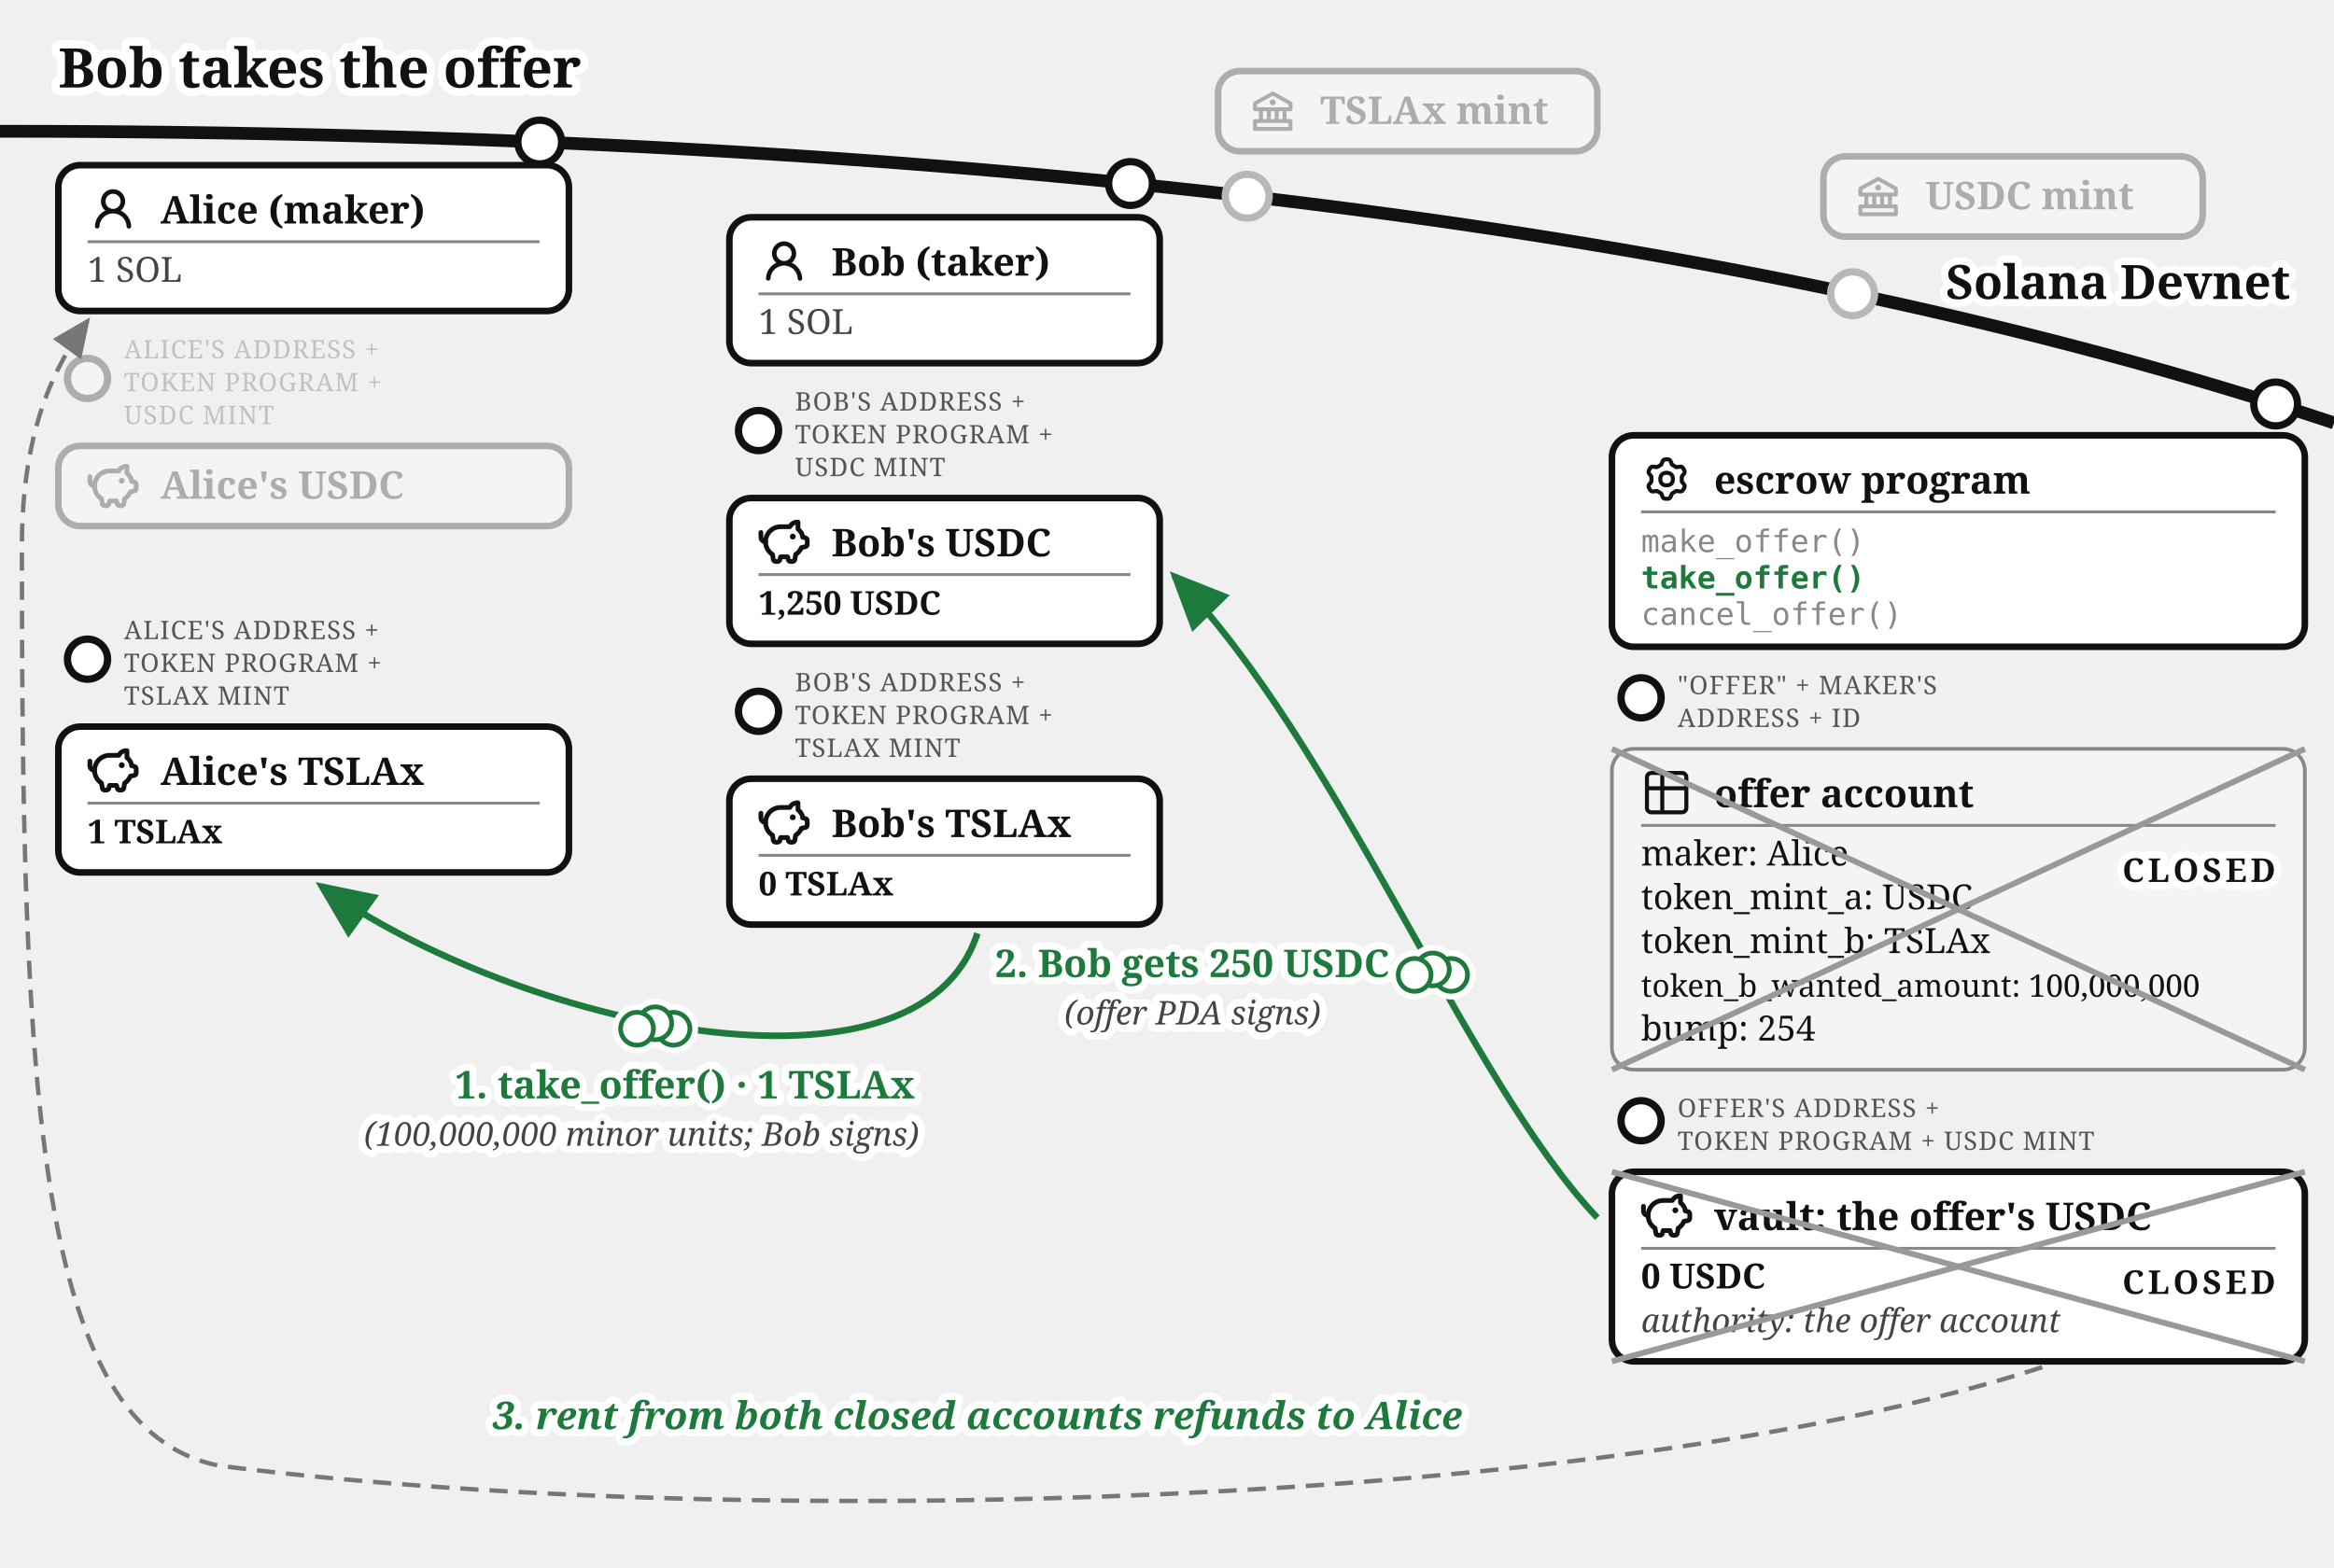
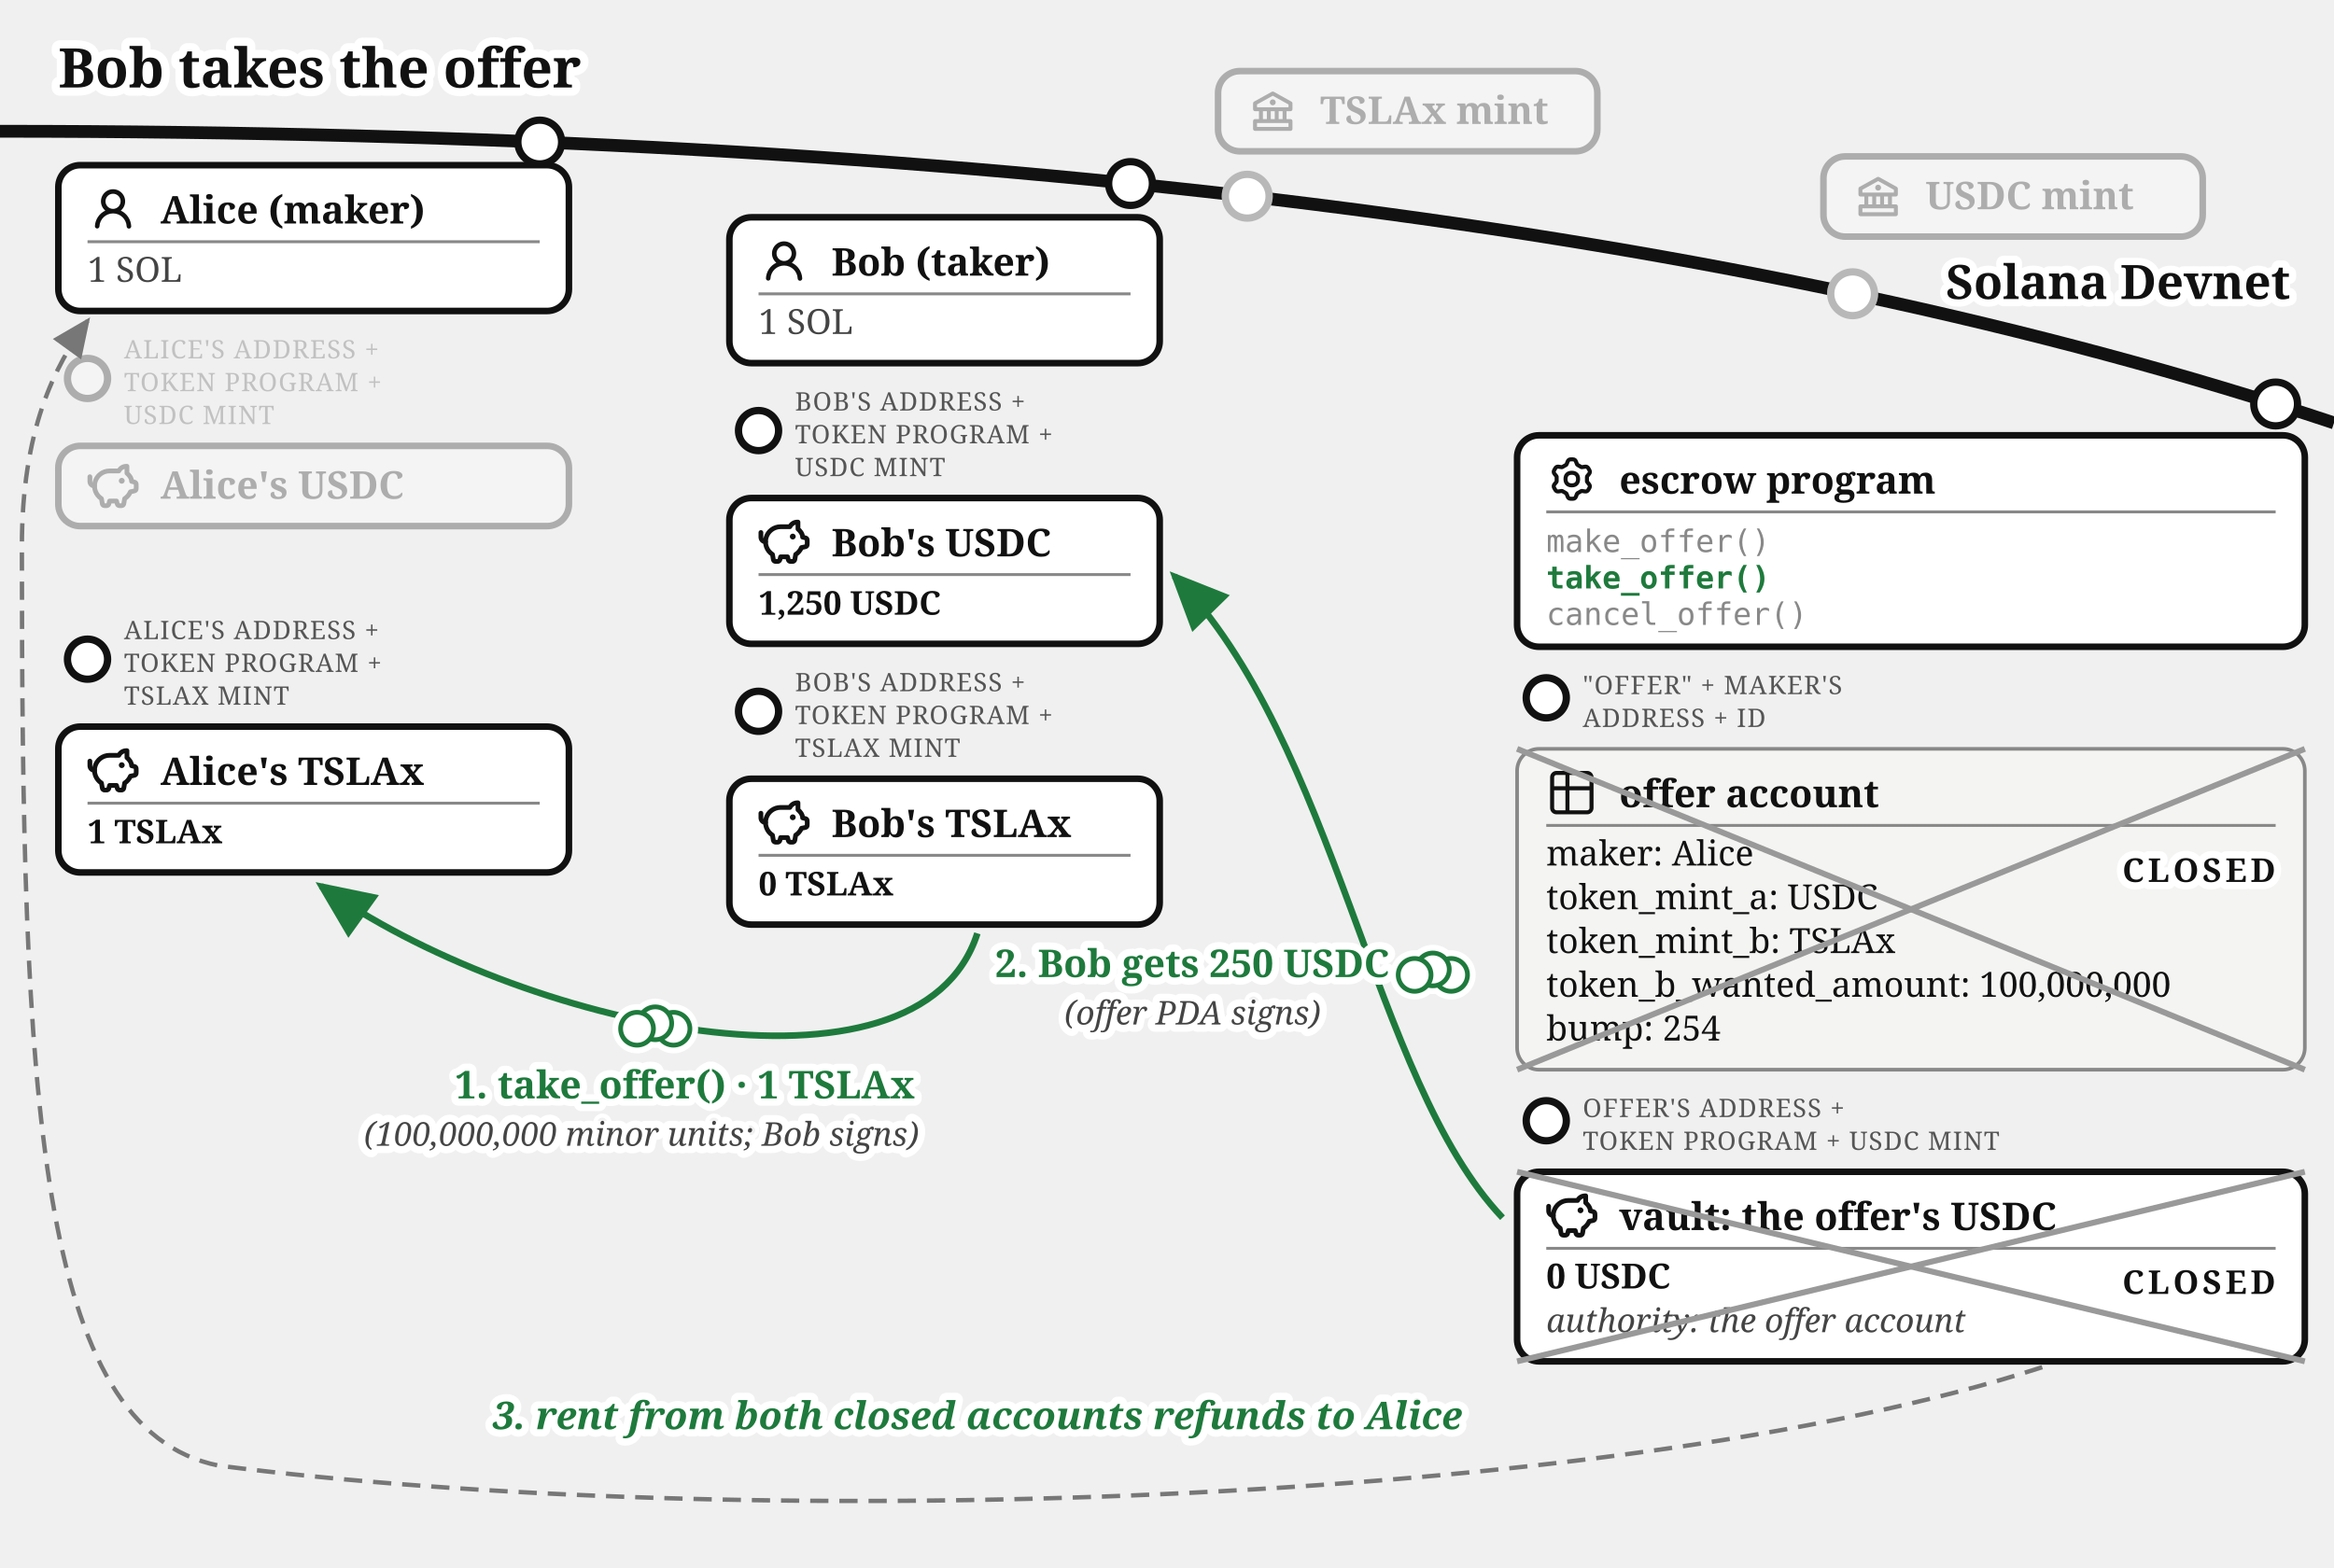
<svg xmlns="http://www.w3.org/2000/svg" viewBox="0 0 640 430" font-family="Gelasio, Georgia, serif" fill="#111">
  <text stroke="#fff" stroke-width="4.5" paint-order="stroke" stroke-linejoin="round" x="16" y="24" font-size="15" font-weight="bold">Bob takes the offer</text>
  <defs>
    <marker id="escrow-take-arr" markerWidth="9" markerHeight="8" refX="8" refY="4" orient="auto">
      <path d="M0,0 L9,4 L0,8 z" fill="#1e7a3c" />
    </marker>
    <marker id="escrow-take-arrg" markerWidth="9" markerHeight="8" refX="8" refY="4" orient="auto">
      <path d="M0,0 L9,4 L0,8 z" fill="#777" />
    </marker>
  </defs>
  <path d="M 0,36 Q 400,36 640,116" fill="none" stroke="#111" stroke-width="3.5" />
  <text stroke="#fff" stroke-width="4" paint-order="stroke" stroke-linejoin="round" x="628" y="82" font-size="13" font-weight="bold" text-anchor="end">Solana Devnet</text>
  <circle cx="342" cy="53.824" r="7" fill="#fff" />
  <g opacity="0.3">
    <circle cx="342" cy="53.824" r="6" fill="#fff" stroke="#111" stroke-width="2" />
    <rect x="334" y="19.5" width="104" height="22" rx="6" fill="#fff" stroke="#111" stroke-width="1.8" />
    <g transform="translate(342,23.5)">
      <g transform="translate(0.52,0.519) scale(0.54)" fill="#111">
        <path d="m21.49 7.13l-9-5a.99.99 0 0 0-.97 0l-9.01 5C2.19 7.31 2 7.64 2 8v3c0 .55.45 1 1 1h2v4H3c-.55 0-1 .45-1 1v4c0 .55.45 1 1 1h18c.55 0 1-.45 1-1v-4c0-.55-.45-1-1-1h-2v-4h2c.55 0 1-.45 1-1V8a1 1 0 0 0-.51-.87M7 12h2v4H7zm6 0v4h-2v-4zm7 6v2H4v-2zm-3-2h-2v-4h2zm3-6H4V8.59l8-4.44l8 4.44z" />
        <path d="M12 6a1.5 1.5 0 1 0 0 3a1.5 1.5 0 1 0 0-3" />
      </g>
    </g>
    <text x="362" y="34" font-size="10.5" font-weight="bold">TSLAx mint</text>
  </g>
  <circle cx="508" cy="80.57" r="7" fill="#fff" />
  <g opacity="0.3">
    <circle cx="508" cy="80.57" r="6" fill="#fff" stroke="#111" stroke-width="2" />
    <rect x="500" y="42.9" width="104" height="22" rx="6" fill="#fff" stroke="#111" stroke-width="1.8" />
    <g transform="translate(508,46.9)">
      <g transform="translate(0.52,0.519) scale(0.54)" fill="#111">
        <path d="m21.49 7.13l-9-5a.99.99 0 0 0-.97 0l-9.01 5C2.19 7.31 2 7.64 2 8v3c0 .55.45 1 1 1h2v4H3c-.55 0-1 .45-1 1v4c0 .55.45 1 1 1h18c.55 0 1-.45 1-1v-4c0-.55-.45-1-1-1h-2v-4h2c.55 0 1-.45 1-1V8a1 1 0 0 0-.51-.87M7 12h2v4H7zm6 0v4h-2v-4zm7 6v2H4v-2zm-3-2h-2v-4h2zm3-6H4V8.59l8-4.44l8 4.44z" />
        <path d="M12 6a1.5 1.5 0 1 0 0 3a1.5 1.5 0 1 0 0-3" />
      </g>
    </g>
    <text x="528" y="57.4" font-size="10.5" font-weight="bold">USDC mint</text>
  </g>
  <g>
    <circle cx="148" cy="38.96" r="6" fill="#fff" stroke="#111" stroke-width="2" />
    <rect x="16" y="45.3" width="140" height="40" rx="6" fill="#fff" stroke="#111" stroke-width="1.8" />
    <g transform="translate(24,50.3)">
      <g transform="translate(0.36,0.767) scale(0.8301)" fill="#111">
        <path d="M10.561 8.073a6 6 0 0 1 3.432 5.142a.75.75 0 1 1-1.498.07a4.5 4.5 0 0 0-8.99 0a.75.75 0 0 1-1.498-.07a6 6 0 0 1 3.431-5.142a3.999 3.999 0 1 1 5.123 0M10.5 5a2.5 2.5 0 1 0-5 0a2.5 2.5 0 0 0 5 0" />
      </g>
    </g>
    <text x="44" y="61.3" font-size="10.5" font-weight="bold">Alice (maker)</text>
    <line x1="24" y1="66.3" x2="148" y2="66.3" stroke="#888" stroke-width="0.8" />
    <text x="24" y="77.3" font-size="9.5" fill="#444">1 SOL</text>
  </g>
  <g opacity="0.3">
    <circle cx="24" cy="103.8" r="5.5" fill="#fff" stroke="#111" stroke-width="2" />
    <text x="34" y="98.3" font-size="7" letter-spacing="0.3" fill="#555">ALICE'S ADDRESS +</text>
    <text x="34" y="107.3" font-size="7" letter-spacing="0.3" fill="#555">TOKEN PROGRAM +</text>
    <text x="34" y="116.3" font-size="7" letter-spacing="0.3" fill="#555">USDC MINT</text>
    <rect x="16" y="122.3" width="140" height="22" rx="6" fill="#fff" stroke="#111" stroke-width="1.8" />
    <g transform="translate(24,126.3)">
      <g transform="translate(-0.624,-0.624) scale(0.6353)" fill="none" stroke="#111" stroke-linecap="round" stroke-linejoin="round" stroke-width="2.047">
        <path d="M14.5 5.5h-4A6.5 6.5 0 0 0 7 17.478l.288 1.738c.07.423.105.635.202.798a1 1 0 0 0 .49.416c.178.07.392.07.822.07c.397 0 .596 0 .764-.062a1 1 0 0 0 .479-.374c.1-.148.15-.34.246-.727l.209-.837h3l.21.837c.096.386.144.58.245.727a1 1 0 0 0 .479.374c.168.062.367.062.764.062c.43 0 .644 0 .821-.07a1 1 0 0 0 .49-.416c.098-.163.133-.375.203-.798L17 17.478a6.5 6.5 0 0 0 2.502-2.978l.89-.178c.77-.154 1.155-.231 1.381-.508c.227-.276.227-.669.227-1.453v-.3c0-.75 0-1.124-.212-1.396c-.212-.27-.575-.362-1.303-.544L20 10c0-1.5-1.167-2.833-2-3.5v-3h-.264c-1.37 0-2.623.774-3.236 2" />
        <path d="M15.875 9.75h-.125m.25 0a.25.25 0 1 1-.5 0a.25.25 0 0 1 .5 0M2 8v2a2 2 0 0 0 2 2" />
      </g>
    </g>
    <text x="44" y="136.8" font-size="10.5" font-weight="bold">Alice's USDC</text>
  </g>
  <g>
    <circle cx="24" cy="180.8" r="5.5" fill="#fff" stroke="#111" stroke-width="2" />
    <text x="34" y="175.3" font-size="7" letter-spacing="0.3" fill="#555">ALICE'S ADDRESS +</text>
    <text x="34" y="184.3" font-size="7" letter-spacing="0.3" fill="#555">TOKEN PROGRAM +</text>
    <text x="34" y="193.3" font-size="7" letter-spacing="0.3" fill="#555">TSLAX MINT</text>
    <rect x="16" y="199.3" width="140" height="40" rx="6" fill="#fff" stroke="#111" stroke-width="1.8" />
    <g transform="translate(24,204.3)">
      <g transform="translate(-0.624,-0.624) scale(0.6353)" fill="none" stroke="#111" stroke-linecap="round" stroke-linejoin="round" stroke-width="2.047">
        <path d="M14.5 5.5h-4A6.5 6.5 0 0 0 7 17.478l.288 1.738c.07.423.105.635.202.798a1 1 0 0 0 .49.416c.178.07.392.07.822.07c.397 0 .596 0 .764-.062a1 1 0 0 0 .479-.374c.1-.148.15-.34.246-.727l.209-.837h3l.21.837c.096.386.144.58.245.727a1 1 0 0 0 .479.374c.168.062.367.062.764.062c.43 0 .644 0 .821-.07a1 1 0 0 0 .49-.416c.098-.163.133-.375.203-.798L17 17.478a6.5 6.5 0 0 0 2.502-2.978l.89-.178c.77-.154 1.155-.231 1.381-.508c.227-.276.227-.669.227-1.453v-.3c0-.75 0-1.124-.212-1.396c-.212-.27-.575-.362-1.303-.544L20 10c0-1.5-1.167-2.833-2-3.5v-3h-.264c-1.37 0-2.623.774-3.236 2" />
        <path d="M15.875 9.75h-.125m.25 0a.25.25 0 1 1-.5 0a.25.25 0 0 1 .5 0M2 8v2a2 2 0 0 0 2 2" />
      </g>
    </g>
    <text x="44" y="215.3" font-size="10.5" font-weight="bold">Alice's TSLAx</text>
    <line x1="24" y1="220.3" x2="148" y2="220.3" stroke="#888" stroke-width="0.8" />
    <text x="24" y="231.3" font-size="9" font-weight="bold">1 TSLAx</text>
  </g>
  <g>
    <circle cx="310" cy="50.34" r="6" fill="#fff" stroke="#111" stroke-width="2" />
    <rect x="200" y="59.6" width="118" height="40" rx="6" fill="#fff" stroke="#111" stroke-width="1.8" />
    <g transform="translate(208,64.6)">
      <g transform="translate(0.36,0.767) scale(0.8301)" fill="#111">
        <path d="M10.561 8.073a6 6 0 0 1 3.432 5.142a.75.75 0 1 1-1.498.07a4.5 4.5 0 0 0-8.99 0a.75.75 0 0 1-1.498-.07a6 6 0 0 1 3.431-5.142a3.999 3.999 0 1 1 5.123 0M10.5 5a2.5 2.5 0 1 0-5 0a2.5 2.5 0 0 0 5 0" />
      </g>
    </g>
    <text x="228" y="75.6" font-size="10.5" font-weight="bold">Bob (taker)</text>
    <line x1="208" y1="80.6" x2="310" y2="80.6" stroke="#888" stroke-width="0.8" />
    <text x="208" y="91.6" font-size="9.5" fill="#444">1 SOL</text>
  </g>
  <g>
    <circle cx="208" cy="118.1" r="5.5" fill="#fff" stroke="#111" stroke-width="2" />
    <text x="218" y="112.6" font-size="7" letter-spacing="0.3" fill="#555">BOB'S ADDRESS +</text>
    <text x="218" y="121.6" font-size="7" letter-spacing="0.3" fill="#555">TOKEN PROGRAM +</text>
    <text x="218" y="130.6" font-size="7" letter-spacing="0.3" fill="#555">USDC MINT</text>
    <rect x="200" y="136.6" width="118" height="40" rx="6" fill="#fff" stroke="#111" stroke-width="1.8" />
    <g transform="translate(208,141.6)">
      <g transform="translate(-0.624,-0.624) scale(0.6353)" fill="none" stroke="#111" stroke-linecap="round" stroke-linejoin="round" stroke-width="2.047">
        <path d="M14.5 5.5h-4A6.5 6.5 0 0 0 7 17.478l.288 1.738c.07.423.105.635.202.798a1 1 0 0 0 .49.416c.178.07.392.07.822.07c.397 0 .596 0 .764-.062a1 1 0 0 0 .479-.374c.1-.148.15-.34.246-.727l.209-.837h3l.21.837c.096.386.144.58.245.727a1 1 0 0 0 .479.374c.168.062.367.062.764.062c.43 0 .644 0 .821-.07a1 1 0 0 0 .49-.416c.098-.163.133-.375.203-.798L17 17.478a6.5 6.5 0 0 0 2.502-2.978l.89-.178c.77-.154 1.155-.231 1.381-.508c.227-.276.227-.669.227-1.453v-.3c0-.75 0-1.124-.212-1.396c-.212-.27-.575-.362-1.303-.544L20 10c0-1.5-1.167-2.833-2-3.5v-3h-.264c-1.37 0-2.623.774-3.236 2" />
        <path d="M15.875 9.75h-.125m.25 0a.25.25 0 1 1-.5 0a.25.25 0 0 1 .5 0M2 8v2a2 2 0 0 0 2 2" />
      </g>
    </g>
    <text x="228" y="152.6" font-size="10.5" font-weight="bold">Bob's USDC</text>
    <line x1="208" y1="157.6" x2="310" y2="157.6" stroke="#888" stroke-width="0.8" />
    <text x="208" y="168.6" font-size="9" font-weight="bold">1,250 USDC</text>
  </g>
  <g>
    <circle cx="208" cy="195.1" r="5.5" fill="#fff" stroke="#111" stroke-width="2" />
    <text x="218" y="189.6" font-size="7" letter-spacing="0.3" fill="#555">BOB'S ADDRESS +</text>
    <text x="218" y="198.6" font-size="7" letter-spacing="0.3" fill="#555">TOKEN PROGRAM +</text>
    <text x="218" y="207.6" font-size="7" letter-spacing="0.3" fill="#555">TSLAX MINT</text>
    <rect x="200" y="213.6" width="118" height="40" rx="6" fill="#fff" stroke="#111" stroke-width="1.8" />
    <g transform="translate(208,218.6)">
      <g transform="translate(-0.624,-0.624) scale(0.6353)" fill="none" stroke="#111" stroke-linecap="round" stroke-linejoin="round" stroke-width="2.047">
        <path d="M14.5 5.5h-4A6.5 6.5 0 0 0 7 17.478l.288 1.738c.07.423.105.635.202.798a1 1 0 0 0 .49.416c.178.07.392.07.822.07c.397 0 .596 0 .764-.062a1 1 0 0 0 .479-.374c.1-.148.15-.34.246-.727l.209-.837h3l.21.837c.096.386.144.58.245.727a1 1 0 0 0 .479.374c.168.062.367.062.764.062c.43 0 .644 0 .821-.07a1 1 0 0 0 .49-.416c.098-.163.133-.375.203-.798L17 17.478a6.5 6.5 0 0 0 2.502-2.978l.89-.178c.77-.154 1.155-.231 1.381-.508c.227-.276.227-.669.227-1.453v-.3c0-.75 0-1.124-.212-1.396c-.212-.27-.575-.362-1.303-.544L20 10c0-1.5-1.167-2.833-2-3.5v-3h-.264c-1.37 0-2.623.774-3.236 2" />
        <path d="M15.875 9.75h-.125m.25 0a.25.25 0 1 1-.5 0a.25.25 0 0 1 .5 0M2 8v2a2 2 0 0 0 2 2" />
      </g>
    </g>
    <text x="228" y="229.6" font-size="10.5" font-weight="bold">Bob's TSLAx</text>
    <line x1="208" y1="234.6" x2="310" y2="234.6" stroke="#888" stroke-width="0.8" />
    <text x="208" y="245.6" font-size="9" font-weight="bold">0 TSLAx</text>
  </g>
  <g>
    <circle cx="624" cy="110.81" r="6" fill="#fff" stroke="#111" stroke-width="2" />
-     <rect x="442" y="119.4" width="190" height="58" rx="6" fill="#fff" stroke="#111" stroke-width="1.8" />
-     <g transform="translate(450,124.4)">
+     <rect x="416" y="119.4" width="216" height="58" rx="6" fill="#fff" stroke="#111" stroke-width="1.8" />
+     <g transform="translate(424,124.4)">
      <g transform="translate(0.951,0.952) scale(0.864)" fill="none" stroke="#111" stroke-linecap="round" stroke-linejoin="round" stroke-width="1.28">
        <path d="M11.808 7.727c0 .05.017.1.048.14l.667.84a.96.96 0 0 1 .082 1.08l-.392.676a.96.96 0 0 1-.975.47l-1.063-.16a.23.23 0 0 0-.145.027l-1.26.727a.23.23 0 0 0-.096.112l-.392 1a.96.96 0 0 1-.893.611h-.782a.96.96 0 0 1-.893-.61l-.392-1a.23.23 0 0 0-.096-.113L3.967 10.8a.23.23 0 0 0-.145-.028l-1.063.162a.96.96 0 0 1-.976-.47l-.39-.677a.96.96 0 0 1 .08-1.08l.67-.84a.22.22 0 0 0 .05-.14V6.273c0-.05-.018-.1-.05-.14l-.67-.84a.96.96 0 0 1-.08-1.08l.39-.676a.96.96 0 0 1 .976-.47l1.06.16a.23.23 0 0 0 .145-.027l1.262-.73a.23.23 0 0 0 .096-.113l.394-.996A.96.96 0 0 1 6.61.75h.784a.96.96 0 0 1 .893.61l.392.997q.028.075.096.116l1.26.727a.23.23 0 0 0 .145.028l1.062-.162a.96.96 0 0 1 .976.47l.391.677a.96.96 0 0 1-.081 1.08l-.67.84a.22.22 0 0 0-.049.14v1.454Z" />
        <path d="M7 8.996c1.277 0 1.996-.719 1.996-1.996S8.277 5.004 7 5.004S5.004 5.723 5.004 7S5.723 8.996 7 8.996" />
      </g>
    </g>
-     <text x="470" y="135.4" font-size="10.5" font-weight="bold">escrow program</text>
-     <line x1="450" y1="140.4" x2="624" y2="140.4" stroke="#888" stroke-width="0.8" />
-     <text x="450" y="151.4" font-size="8.5" font-family="'DejaVu Sans Mono', Menlo, monospace" fill="#888">make_offer()</text>
-     <text x="450" y="161.4" font-size="8.5" font-family="'DejaVu Sans Mono', Menlo, monospace" font-weight="bold" fill="#1e7a3c">take_offer()</text>
-     <text x="450" y="171.4" font-size="8.5" font-family="'DejaVu Sans Mono', Menlo, monospace" fill="#888">cancel_offer()</text>
-   </g>
-   <g>
-     <circle cx="450" cy="191.4" r="5.5" fill="#fff" stroke="#111" stroke-width="2" />
-     <text x="460" y="190.4" font-size="7" letter-spacing="0.3" fill="#555">"OFFER" + MAKER'S</text>
-     <text x="460" y="199.4" font-size="7" letter-spacing="0.3" fill="#555">ADDRESS + ID</text>
-     <rect x="442" y="205.4" width="190" height="88" rx="6" fill="#f4f4f2" stroke="#888" />
-     <g transform="translate(450,210.4)">
+     <text x="444" y="135.4" font-size="10.5" font-weight="bold">escrow program</text>
+     <line x1="424" y1="140.4" x2="624" y2="140.4" stroke="#888" stroke-width="0.8" />
+     <text x="424" y="151.4" font-size="8.5" font-family="'DejaVu Sans Mono', Menlo, monospace" fill="#888">make_offer()</text>
+     <text x="424" y="161.4" font-size="8.5" font-family="'DejaVu Sans Mono', Menlo, monospace" font-weight="bold" fill="#1e7a3c">take_offer()</text>
+     <text x="424" y="171.4" font-size="8.5" font-family="'DejaVu Sans Mono', Menlo, monospace" fill="#888">cancel_offer()</text>
+   </g>
+   <g>
+     <circle cx="424" cy="191.4" r="5.5" fill="#fff" stroke="#111" stroke-width="2" />
+     <text x="434" y="190.4" font-size="7" letter-spacing="0.3" fill="#555">"OFFER" + MAKER'S</text>
+     <text x="434" y="199.4" font-size="7" letter-spacing="0.3" fill="#555">ADDRESS + ID</text>
+     <rect x="416" y="205.4" width="216" height="88" rx="6" fill="#f4f4f2" stroke="#888" />
+     <g transform="translate(424,210.4)">
      <g transform="translate(-0.195,-0.195) scale(0.6)" fill="none" stroke="#111" stroke-linecap="round" stroke-linejoin="round" stroke-width="1.843">
        <path d="M3 5a2 2 0 0 1 2-2h14a2 2 0 0 1 2 2v14a2 2 0 0 1-2 2H5a2 2 0 0 1-2-2zm0 5h18M10 3v18" />
      </g>
    </g>
-     <text x="470" y="221.4" font-size="10.5" font-weight="bold">offer account</text>
-     <line x1="450" y1="226.4" x2="624" y2="226.4" stroke="#888" stroke-width="0.8" />
-     <text x="450" y="237.4" font-size="9.5">maker: Alice</text>
-     <text x="450" y="249.4" font-size="9.5">token_mint_a: USDC</text>
-     <text x="450" y="261.4" font-size="9.5">token_mint_b: TSLAx</text>
-     <text x="450" y="273.4" font-size="8.5">token_b_wanted_amount: 100,000,000</text>
-     <text x="450" y="285.4" font-size="9.5">bump: 254</text>
+     <text x="444" y="221.4" font-size="10.5" font-weight="bold">offer account</text>
+     <line x1="424" y1="226.4" x2="624" y2="226.4" stroke="#888" stroke-width="0.8" />
+     <text x="424" y="237.4" font-size="9.5">maker: Alice</text>
+     <text x="424" y="249.4" font-size="9.5">token_mint_a: USDC</text>
+     <text x="424" y="261.4" font-size="9.5">token_mint_b: TSLAx</text>
+     <text x="424" y="273.4" font-size="9.5">token_b_wanted_amount: 100,000,000</text>
+     <text x="424" y="285.4" font-size="9.5">bump: 254</text>
    <text stroke="#fff" stroke-width="4" paint-order="stroke" stroke-linejoin="round" x="624" y="241.9" font-size="9" font-weight="bold" letter-spacing="1" fill="#111" text-anchor="end">CLOSED</text>
-     <line x1="442" y1="205.4" x2="632" y2="293.4" stroke="#999" stroke-width="1.6" />
-     <line x1="632" y1="205.4" x2="442" y2="293.4" stroke="#999" stroke-width="1.6" />
-   </g>
-   <g>
-     <circle cx="450" cy="307.4" r="5.5" fill="#fff" stroke="#111" stroke-width="2" />
-     <text x="460" y="306.4" font-size="7" letter-spacing="0.3" fill="#555">OFFER'S ADDRESS +</text>
-     <text x="460" y="315.4" font-size="7" letter-spacing="0.3" fill="#555">TOKEN PROGRAM + USDC MINT</text>
-     <rect x="442" y="321.4" width="190" height="52" rx="6" fill="#fff" stroke="#111" stroke-width="1.8" />
-     <g transform="translate(450,326.4)">
-       <g transform="translate(-0.624,-0.624) scale(0.6353)" fill="none" stroke="#111" stroke-linecap="round" stroke-linejoin="round" stroke-width="2.047">
-         <path d="M14.5 5.5h-4A6.5 6.5 0 0 0 7 17.478l.288 1.738c.07.423.105.635.202.798a1 1 0 0 0 .49.416c.178.07.392.07.822.07c.397 0 .596 0 .764-.062a1 1 0 0 0 .479-.374c.1-.148.15-.34.246-.727l.209-.837h3l.21.837c.096.386.144.58.245.727a1 1 0 0 0 .479.374c.168.062.367.062.764.062c.43 0 .644 0 .821-.07a1 1 0 0 0 .49-.416c.098-.163.133-.375.203-.798L17 17.478a6.5 6.5 0 0 0 2.502-2.978l.89-.178c.77-.154 1.155-.231 1.381-.508c.227-.276.227-.669.227-1.453v-.3c0-.75 0-1.124-.212-1.396c-.212-.27-.575-.362-1.303-.544L20 10c0-1.5-1.167-2.833-2-3.5v-3h-.264c-1.37 0-2.623.774-3.236 2" />
-         <path d="M15.875 9.75h-.125m.25 0a.25.25 0 1 1-.5 0a.25.25 0 0 1 .5 0M2 8v2a2 2 0 0 0 2 2" />
-       </g>
-     </g>
-     <text x="470" y="337.4" font-size="10.5" font-weight="bold">vault: the offer's USDC</text>
-     <line x1="450" y1="342.4" x2="624" y2="342.4" stroke="#888" stroke-width="0.8" />
-     <text x="450" y="353.4" font-size="9.5" font-weight="bold">0 USDC</text>
-     <text x="450" y="365.4" font-size="9" font-style="italic" fill="#444">authority: the offer account</text>
+     <line x1="416" y1="205.4" x2="632" y2="293.4" stroke="#999" stroke-width="1.6" />
+     <line x1="632" y1="205.4" x2="416" y2="293.4" stroke="#999" stroke-width="1.6" />
+   </g>
+   <g>
+     <circle cx="424" cy="307.4" r="5.5" fill="#fff" stroke="#111" stroke-width="2" />
+     <text x="434" y="306.4" font-size="7" letter-spacing="0.3" fill="#555">OFFER'S ADDRESS +</text>
+     <text x="434" y="315.4" font-size="7" letter-spacing="0.3" fill="#555">TOKEN PROGRAM + USDC MINT</text>
+     <rect x="416" y="321.4" width="216" height="52" rx="6" fill="#fff" stroke="#111" stroke-width="1.8" />
+     <g transform="translate(424,326.4)">
+       <g transform="translate(-0.624,-0.624) scale(0.6353)" fill="none" stroke="#111" stroke-linecap="round" stroke-linejoin="round" stroke-width="2.047">
+         <path d="M14.5 5.5h-4A6.5 6.5 0 0 0 7 17.478l.288 1.738c.07.423.105.635.202.798a1 1 0 0 0 .49.416c.178.07.392.07.822.07c.397 0 .596 0 .764-.062a1 1 0 0 0 .479-.374c.1-.148.15-.34.246-.727l.209-.837h3l.21.837c.096.386.144.58.245.727a1 1 0 0 0 .479.374c.168.062.367.062.764.062c.43 0 .644 0 .821-.07a1 1 0 0 0 .49-.416c.098-.163.133-.375.203-.798L17 17.478a6.5 6.5 0 0 0 2.502-2.978l.89-.178c.77-.154 1.155-.231 1.381-.508c.227-.276.227-.669.227-1.453v-.3c0-.75 0-1.124-.212-1.396c-.212-.27-.575-.362-1.303-.544L20 10c0-1.5-1.167-2.833-2-3.5v-3h-.264c-1.37 0-2.623.774-3.236 2" />
+         <path d="M15.875 9.75h-.125m.25 0a.25.25 0 1 1-.5 0a.25.25 0 0 1 .5 0M2 8v2a2 2 0 0 0 2 2" />
+       </g>
+     </g>
+     <text x="444" y="337.4" font-size="10.5" font-weight="bold">vault: the offer's USDC</text>
+     <line x1="424" y1="342.4" x2="624" y2="342.4" stroke="#888" stroke-width="0.8" />
+     <text x="424" y="353.4" font-size="9.5" font-weight="bold">0 USDC</text>
+     <text x="424" y="365.4" font-size="9" font-style="italic" fill="#444">authority: the offer account</text>
    <text stroke="#fff" stroke-width="4" paint-order="stroke" stroke-linejoin="round" x="624" y="354.9" font-size="9" font-weight="bold" letter-spacing="1" fill="#111" text-anchor="end">CLOSED</text>
-     <line x1="442" y1="321.4" x2="632" y2="373.4" stroke="#999" stroke-width="1.6" />
-     <line x1="632" y1="321.4" x2="442" y2="373.4" stroke="#999" stroke-width="1.6" />
+     <line x1="416" y1="321.4" x2="632" y2="373.4" stroke="#999" stroke-width="1.6" />
+     <line x1="632" y1="321.4" x2="416" y2="373.4" stroke="#999" stroke-width="1.6" />
  </g>
  <path d="M 268,256 C 252,306 141.753,281.466 88,243" fill="none" stroke="#1e7a3c" stroke-width="1.8" marker-end="url(#escrow-take-arr)" />
  <text text-anchor="end" stroke="#fff" stroke-width="4" paint-order="stroke" stroke-linejoin="round" x="250.82" y="301.27" font-size="10.5" font-weight="bold" fill="#1e7a3c">1. take_offer() · 1 TSLAx</text>
  <text stroke="#fff" stroke-width="4" paint-order="stroke" stroke-linejoin="round" x="175.89" y="314.27" font-size="9" font-style="italic" fill="#444" text-anchor="middle">(100,000,000 minor units; Bob signs)</text>
-   <path d="M 438,334 C 402,296 366.712,203.66 322,158" fill="none" stroke="#1e7a3c" stroke-width="1.8" marker-end="url(#escrow-take-arr)" />
+   <path d="M 412,334 C 376,296 366.712,203.66 322,158" fill="none" stroke="#1e7a3c" stroke-width="1.8" marker-end="url(#escrow-take-arr)" />
  <text stroke="#fff" stroke-width="4" paint-order="stroke" stroke-linejoin="round" x="381" y="268" font-size="10.5" font-weight="bold" fill="#1e7a3c" text-anchor="end">2. Bob gets 250 USDC</text>
  <text stroke="#fff" stroke-width="4" paint-order="stroke" stroke-linejoin="round" x="327" y="281" font-size="9" font-style="italic" fill="#444" text-anchor="middle">(offer PDA signs)</text>
  <path d="M 560,375 C 440,414 200,420 60,402 C 10,392 6,300 6,150 C 6,118 14.841,100.653 24,88" fill="none" stroke="#777" stroke-width="1.2" stroke-dasharray="5 3" marker-end="url(#escrow-take-arrg)" />
  <text stroke="#fff" stroke-width="4" paint-order="stroke" stroke-linejoin="round" x="268" y="392" font-size="10.5" font-style="italic" fill="#1e7a3c" text-anchor="middle" font-weight="bold">3. rent from both closed accounts refunds to Alice</text>
  <g class="coin" transform="translate(179.68,280.67)" fill="#fff">
    <g stroke="#fff" stroke-width="4.5">
      <circle cx="5" cy="1.5" r="4.5" />
      <circle cx="0" cy="0" r="4.5" />
      <circle cx="-5" cy="1.5" r="4.5" />
    </g>
    <g stroke="#1e7a3c" stroke-width="1.3">
      <circle cx="5" cy="1.5" r="4.5" />
      <circle cx="0" cy="0" r="4.5" />
      <circle cx="-5" cy="1.5" r="4.5" />
    </g>
  </g>
  <g class="coin" transform="translate(392.9,265.9)" fill="#fff">
    <g stroke="#fff" stroke-width="4.5">
      <circle cx="5" cy="1.5" r="4.5" />
      <circle cx="0" cy="0" r="4.5" />
      <circle cx="-5" cy="1.5" r="4.5" />
    </g>
    <g stroke="#1e7a3c" stroke-width="1.3">
      <circle cx="5" cy="1.5" r="4.5" />
      <circle cx="0" cy="0" r="4.5" />
      <circle cx="-5" cy="1.5" r="4.5" />
    </g>
  </g>
</svg>
